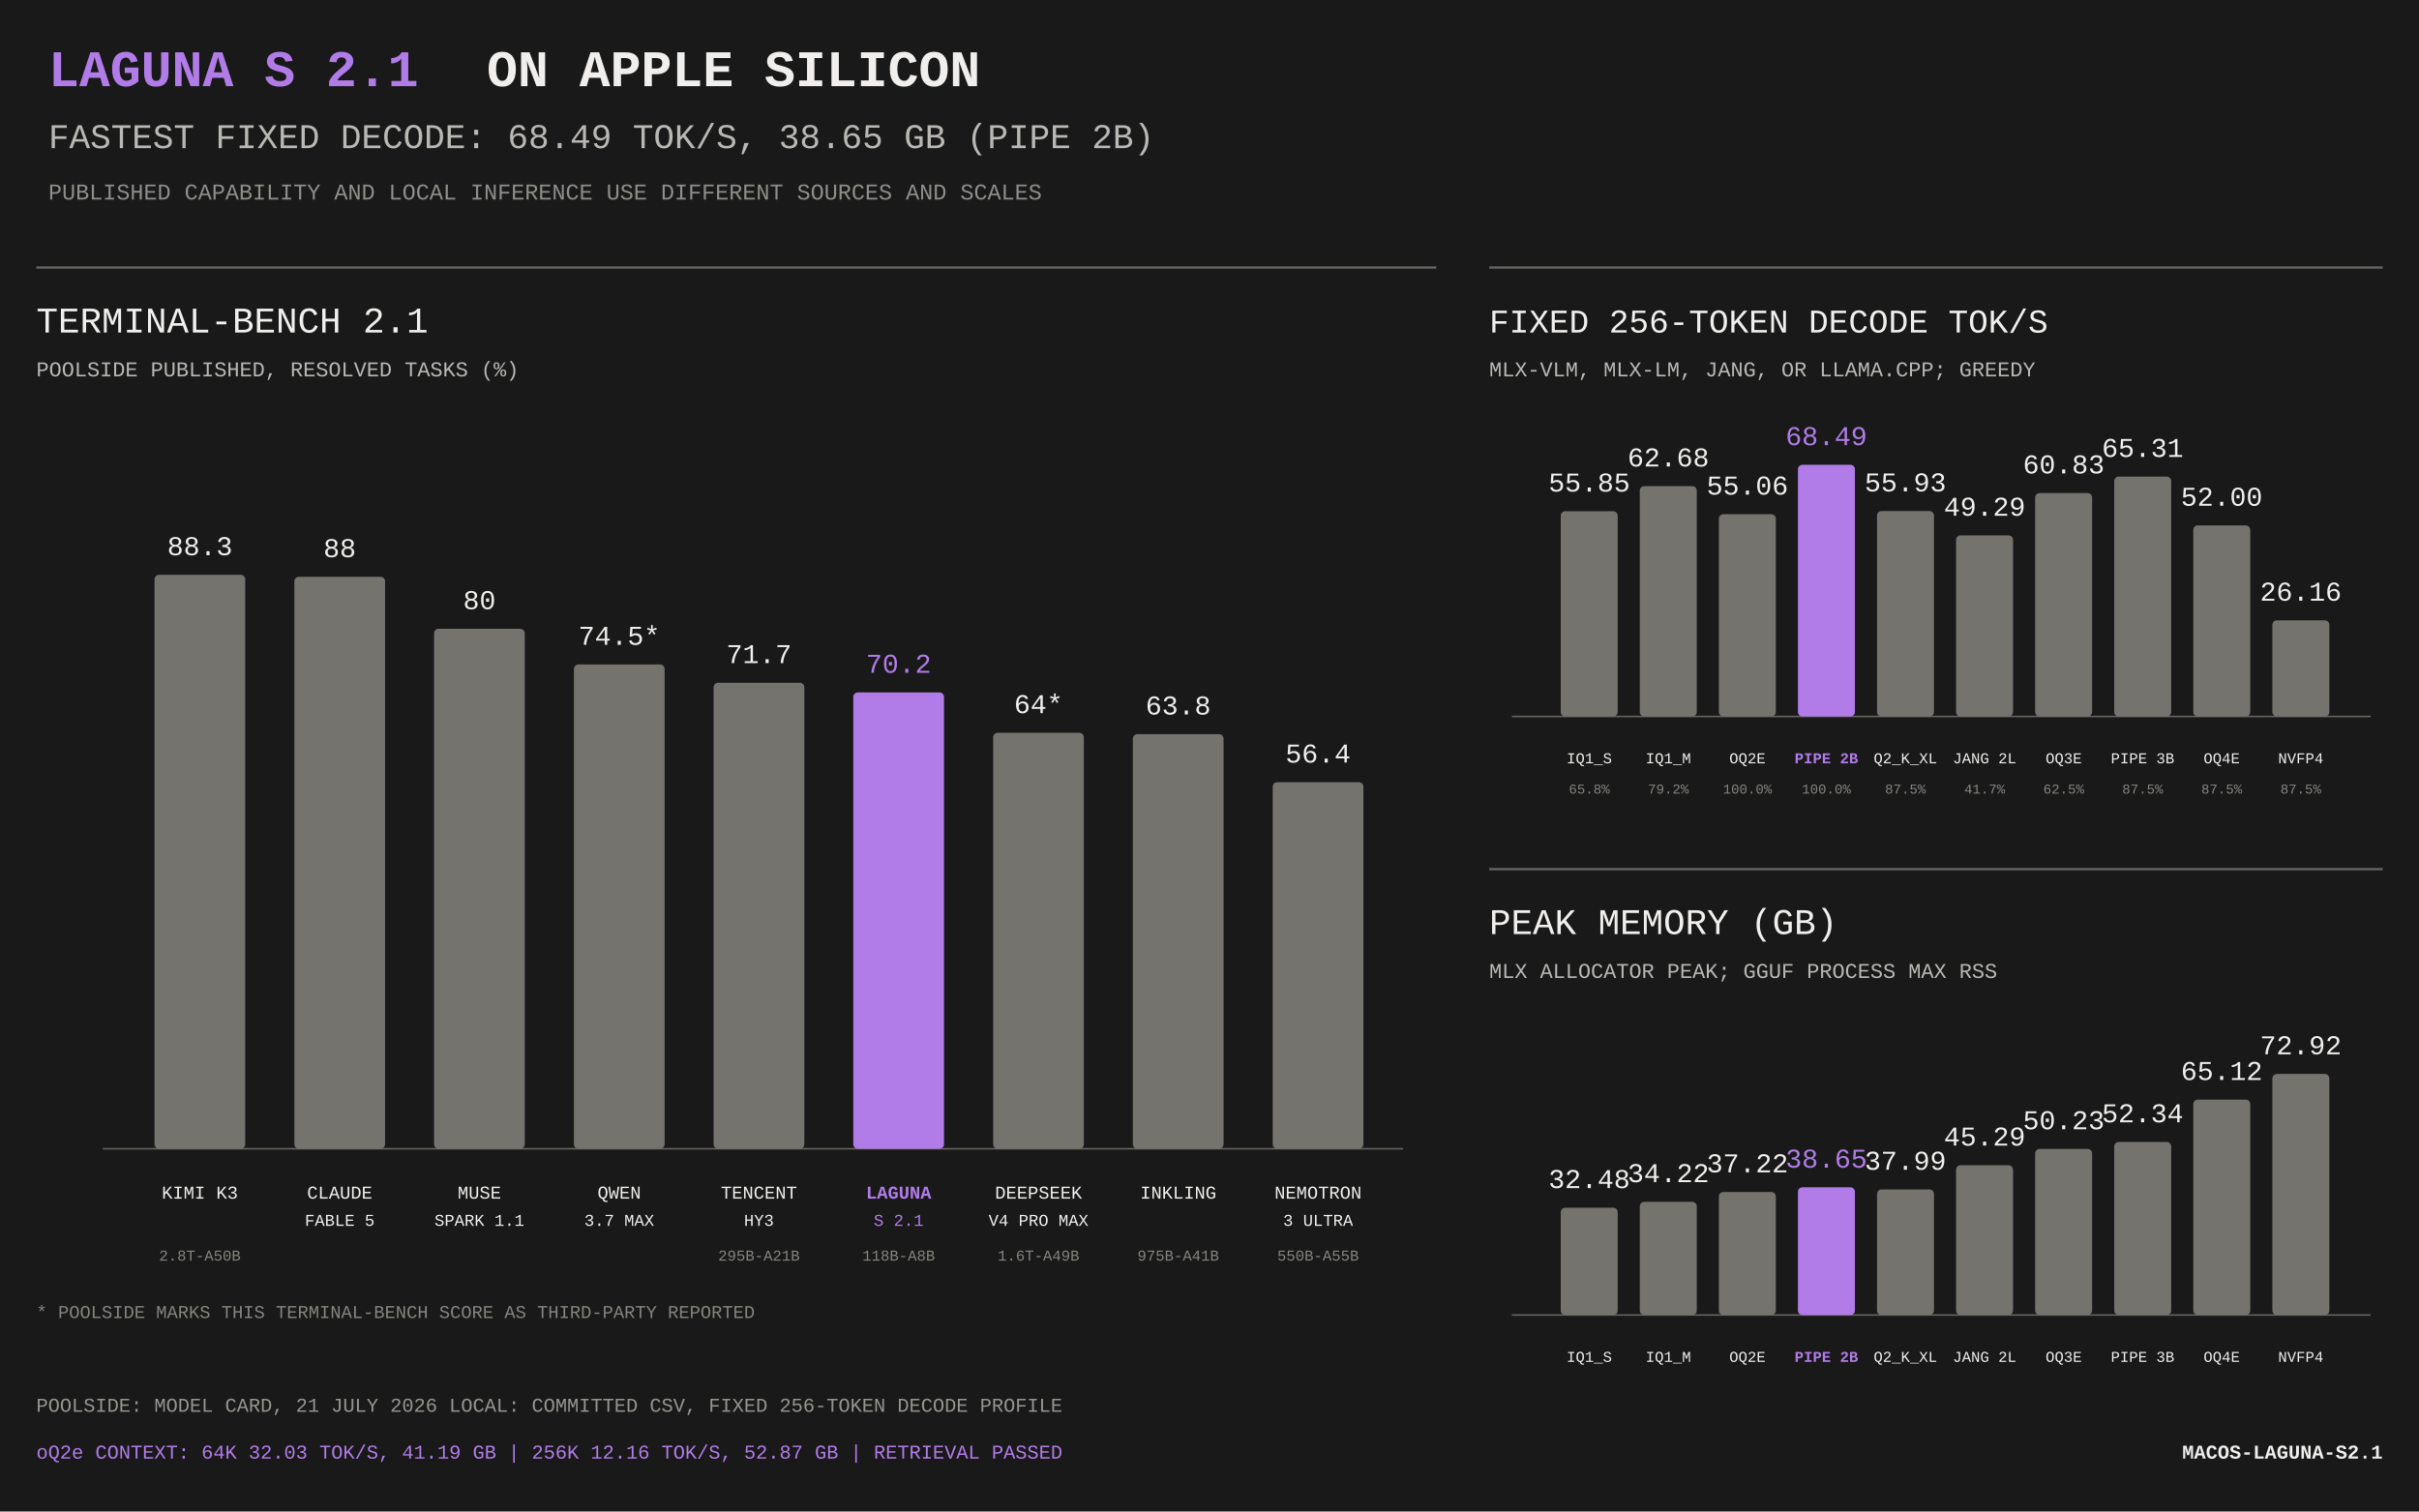
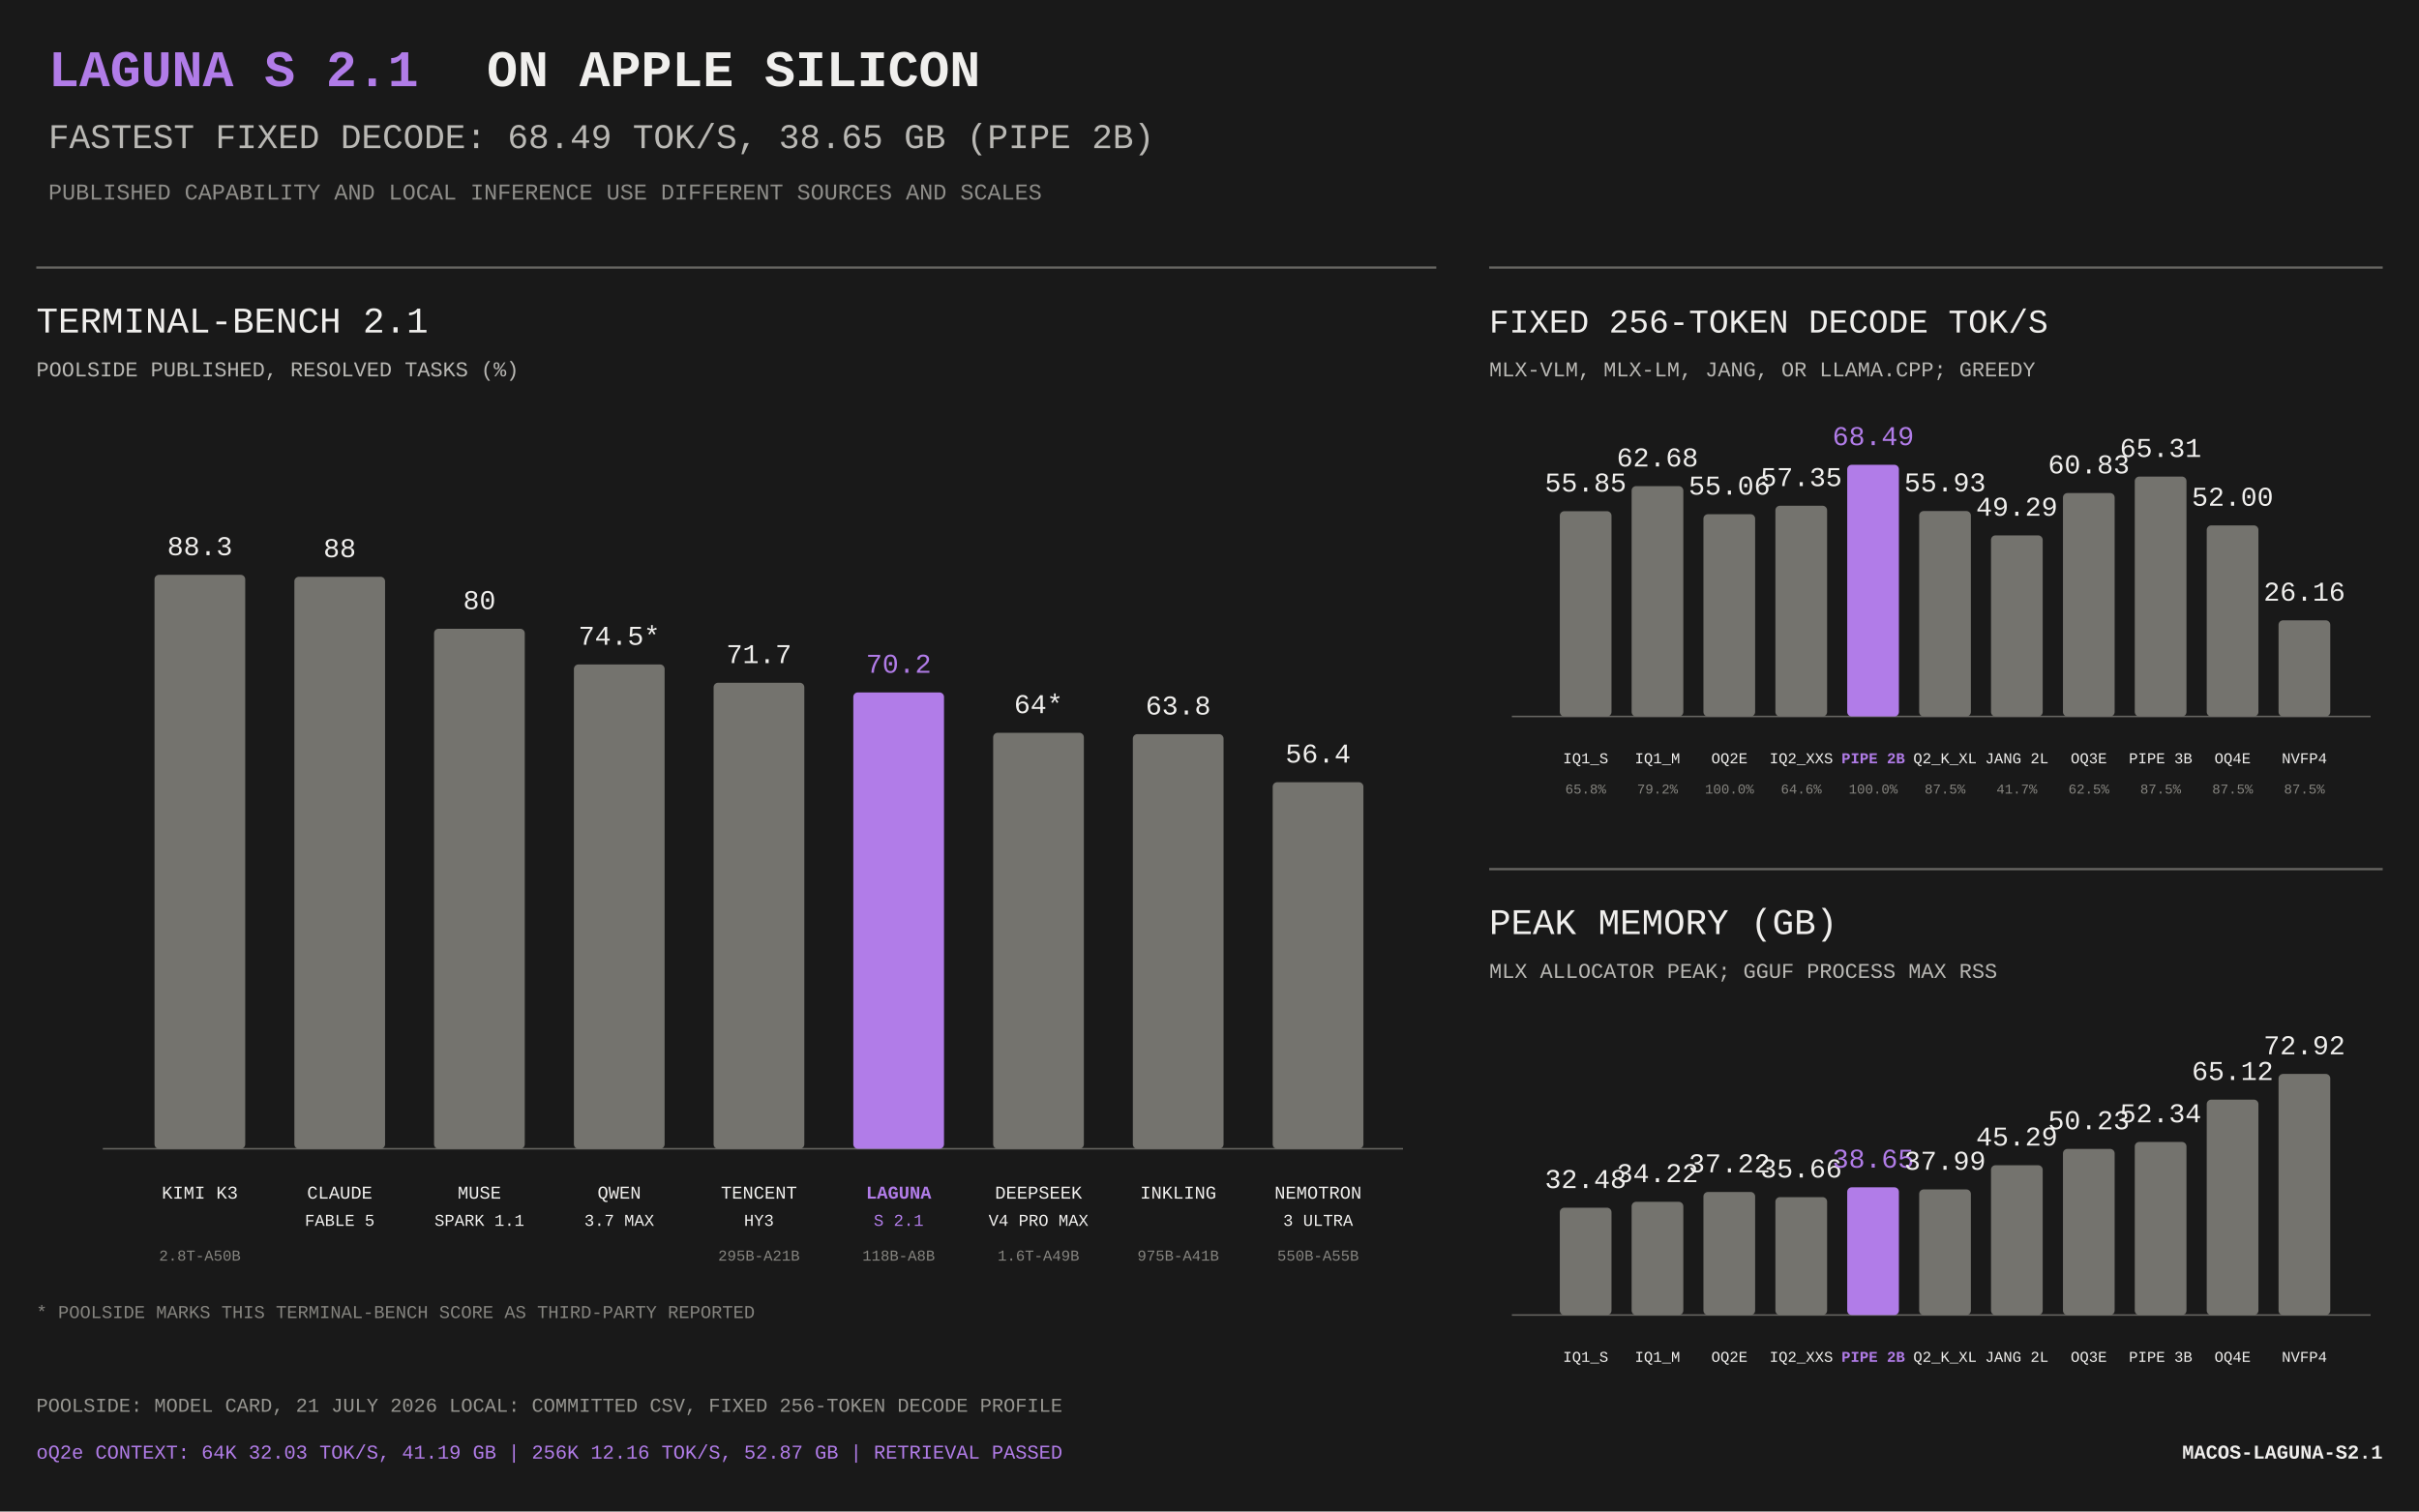
<svg xmlns="http://www.w3.org/2000/svg" width="1600" height="1000" viewBox="0 0 1600 1000" role="img" aria-labelledby="title desc">
  <rect width="1600" height="1000" fill="#191919" />
  <style>text { font-family: "SFMono-Regular", Consolas, "Liberation Mono", ui-monospace, monospace; }</style>
  <text x="32.0" y="57.0" font-size="34" font-weight="700" fill="#b17ce8" text-anchor="start">LAGUNA S 2.1</text>
  <text x="322.0" y="57.0" font-size="34" font-weight="700" fill="#f0efed" text-anchor="start">ON APPLE SILICON</text>
  <text x="32.0" y="98.0" font-size="23" font-weight="500" fill="#b9b8b4" text-anchor="start">FASTEST FIXED DECODE: 68.49 TOK/S, 38.65 GB (PIPE 2B)</text>
  <text x="32.0" y="132.0" font-size="15" font-weight="400" fill="#8f8e8a" text-anchor="start">PUBLISHED CAPABILITY AND LOCAL INFERENCE USE DIFFERENT SOURCES AND SCALES</text>
  <line x1="24.0" y1="177.0" x2="950.0" y2="177.0" stroke="#666561" stroke-width="1.5" />
  <text x="24.0" y="220.0" font-size="24" font-weight="500" fill="#f0efed" text-anchor="start">TERMINAL-BENCH 2.1</text>
  <text x="24.0" y="249.0" font-size="14" font-weight="400" fill="#b9b8b4" text-anchor="start">POOLSIDE PUBLISHED, RESOLVED TASKS (%)</text>
  <line x1="68.0" y1="760.0" x2="928.0" y2="760.0" stroke="#666561" stroke-width="1" />
  <rect x="102.2" y="380.3" width="60.0" height="379.7" rx="3" fill="#74736e" />
  <text x="132.2" y="367.3" font-size="18" font-weight="500" fill="#f0efed" text-anchor="middle">88.3</text>
  <text x="132.2" y="793.0" font-size="12" font-weight="500" fill="#f0efed" text-anchor="middle">KIMI K3</text>
  <text x="132.2" y="834.0" font-size="10" font-weight="400" fill="#85847f" text-anchor="middle">2.8T-A50B</text>
  <rect x="194.7" y="381.6" width="60.0" height="378.4" rx="3" fill="#74736e" />
  <text x="224.7" y="368.6" font-size="18" font-weight="500" fill="#f0efed" text-anchor="middle">88</text>
  <text x="224.7" y="793.0" font-size="12" font-weight="500" fill="#f0efed" text-anchor="middle">CLAUDE</text>
  <text x="224.7" y="811.0" font-size="11" font-weight="400" fill="#f0efed" text-anchor="middle">FABLE 5</text>
  <rect x="287.1" y="416.0" width="60.0" height="344.0" rx="3" fill="#74736e" />
  <text x="317.1" y="403.0" font-size="18" font-weight="500" fill="#f0efed" text-anchor="middle">80</text>
  <text x="317.1" y="793.0" font-size="12" font-weight="500" fill="#f0efed" text-anchor="middle">MUSE</text>
  <text x="317.1" y="811.0" font-size="11" font-weight="400" fill="#f0efed" text-anchor="middle">SPARK 1.1</text>
  <rect x="379.6" y="439.6" width="60.0" height="320.4" rx="3" fill="#74736e" />
  <text x="409.6" y="426.6" font-size="18" font-weight="500" fill="#f0efed" text-anchor="middle">74.5*</text>
  <text x="409.6" y="793.0" font-size="12" font-weight="500" fill="#f0efed" text-anchor="middle">QWEN</text>
  <text x="409.6" y="811.0" font-size="11" font-weight="400" fill="#f0efed" text-anchor="middle">3.7 MAX</text>
  <rect x="472.0" y="451.7" width="60.0" height="308.3" rx="3" fill="#74736e" />
  <text x="502.0" y="438.7" font-size="18" font-weight="500" fill="#f0efed" text-anchor="middle">71.7</text>
  <text x="502.0" y="793.0" font-size="12" font-weight="500" fill="#f0efed" text-anchor="middle">TENCENT</text>
  <text x="502.0" y="811.0" font-size="11" font-weight="400" fill="#f0efed" text-anchor="middle">HY3</text>
  <text x="502.0" y="834.0" font-size="10" font-weight="400" fill="#85847f" text-anchor="middle">295B-A21B</text>
  <rect x="564.4" y="458.1" width="60.0" height="301.9" rx="3" fill="#b17ce8" />
  <text x="594.4" y="445.1" font-size="18" font-weight="500" fill="#b17ce8" text-anchor="middle">70.2</text>
  <text x="594.4" y="793.0" font-size="12" font-weight="700" fill="#b17ce8" text-anchor="middle">LAGUNA</text>
  <text x="594.4" y="811.0" font-size="11" font-weight="400" fill="#b17ce8" text-anchor="middle">S 2.1</text>
  <text x="594.4" y="834.0" font-size="10" font-weight="400" fill="#85847f" text-anchor="middle">118B-A8B</text>
  <rect x="656.9" y="484.8" width="60.0" height="275.2" rx="3" fill="#74736e" />
  <text x="686.9" y="471.8" font-size="18" font-weight="500" fill="#f0efed" text-anchor="middle">64*</text>
  <text x="686.9" y="793.0" font-size="12" font-weight="500" fill="#f0efed" text-anchor="middle">DEEPSEEK</text>
  <text x="686.9" y="811.0" font-size="11" font-weight="400" fill="#f0efed" text-anchor="middle">V4 PRO MAX</text>
  <text x="686.9" y="834.0" font-size="10" font-weight="400" fill="#85847f" text-anchor="middle">1.6T-A49B</text>
  <rect x="749.3" y="485.7" width="60.0" height="274.3" rx="3" fill="#74736e" />
  <text x="779.3" y="472.7" font-size="18" font-weight="500" fill="#f0efed" text-anchor="middle">63.8</text>
  <text x="779.3" y="793.0" font-size="12" font-weight="500" fill="#f0efed" text-anchor="middle">INKLING</text>
  <text x="779.3" y="834.0" font-size="10" font-weight="400" fill="#85847f" text-anchor="middle">975B-A41B</text>
  <rect x="841.8" y="517.5" width="60.0" height="242.5" rx="3" fill="#74736e" />
  <text x="871.8" y="504.5" font-size="18" font-weight="500" fill="#f0efed" text-anchor="middle">56.4</text>
  <text x="871.8" y="793.0" font-size="12" font-weight="500" fill="#f0efed" text-anchor="middle">NEMOTRON</text>
  <text x="871.8" y="811.0" font-size="11" font-weight="400" fill="#f0efed" text-anchor="middle">3 ULTRA</text>
  <text x="871.8" y="834.0" font-size="10" font-weight="400" fill="#85847f" text-anchor="middle">550B-A55B</text>
  <text x="24.0" y="872.0" font-size="12" font-weight="400" fill="#85847f" text-anchor="start">* POOLSIDE MARKS THIS TERMINAL-BENCH SCORE AS THIRD-PARTY REPORTED</text>
  <line x1="985.0" y1="177.0" x2="1576.0" y2="177.0" stroke="#666561" stroke-width="1.5" />
  <text x="985.0" y="220.0" font-size="22" font-weight="500" fill="#f0efed" text-anchor="start">FIXED 256-TOKEN DECODE TOK/S</text>
  <text x="985.0" y="249.0" font-size="14" font-weight="400" fill="#b9b8b4" text-anchor="start">MLX-VLM, MLX-LM, JANG, OR LLAMA.CPP; GREEDY</text>
  <line x1="1000.0" y1="474.0" x2="1568.0" y2="474.0" stroke="#666561" stroke-width="1" />
-   <rect x="1032.3" y="338.2" width="37.7" height="135.8" rx="3" fill="#74736e" />
-   <text x="1051.2" y="325.2" font-size="18" font-weight="500" fill="#f0efed" text-anchor="middle">55.85</text>
-   <text x="1051.2" y="505.0" font-size="10" font-weight="500" fill="#f0efed" text-anchor="middle">IQ1_S</text>
-   <text x="1051.2" y="525.0" font-size="9" font-weight="400" fill="#85847f" text-anchor="middle">65.8%</text>
-   <rect x="1084.6" y="321.6" width="37.7" height="152.4" rx="3" fill="#74736e" />
-   <text x="1103.5" y="308.6" font-size="18" font-weight="500" fill="#f0efed" text-anchor="middle">62.68</text>
-   <text x="1103.5" y="505.0" font-size="10" font-weight="500" fill="#f0efed" text-anchor="middle">IQ1_M</text>
-   <text x="1103.5" y="525.0" font-size="9" font-weight="400" fill="#85847f" text-anchor="middle">79.2%</text>
-   <rect x="1136.9" y="340.2" width="37.7" height="133.8" rx="3" fill="#74736e" />
-   <text x="1155.8" y="327.2" font-size="18" font-weight="500" fill="#f0efed" text-anchor="middle">55.06</text>
-   <text x="1155.8" y="505.0" font-size="10" font-weight="500" fill="#f0efed" text-anchor="middle">OQ2E</text>
-   <text x="1155.8" y="525.0" font-size="9" font-weight="400" fill="#85847f" text-anchor="middle">100.0%</text>
-   <rect x="1189.2" y="307.5" width="37.7" height="166.5" rx="3" fill="#b17ce8" />
-   <text x="1208.0" y="294.5" font-size="18" font-weight="500" fill="#b17ce8" text-anchor="middle">68.49</text>
-   <text x="1208.0" y="505.0" font-size="10" font-weight="700" fill="#b17ce8" text-anchor="middle">PIPE 2B</text>
-   <text x="1208.0" y="525.0" font-size="9" font-weight="400" fill="#85847f" text-anchor="middle">100.0%</text>
-   <rect x="1241.5" y="338.1" width="37.7" height="135.9" rx="3" fill="#74736e" />
-   <text x="1260.3" y="325.1" font-size="18" font-weight="500" fill="#f0efed" text-anchor="middle">55.93</text>
-   <text x="1260.3" y="505.0" font-size="10" font-weight="500" fill="#f0efed" text-anchor="middle">Q2_K_XL</text>
-   <text x="1260.3" y="525.0" font-size="9" font-weight="400" fill="#85847f" text-anchor="middle">87.5%</text>
-   <rect x="1293.8" y="354.2" width="37.7" height="119.8" rx="3" fill="#74736e" />
-   <text x="1312.7" y="341.2" font-size="18" font-weight="500" fill="#f0efed" text-anchor="middle">49.29</text>
-   <text x="1312.7" y="505.0" font-size="10" font-weight="500" fill="#f0efed" text-anchor="middle">JANG 2L</text>
-   <text x="1312.7" y="525.0" font-size="9" font-weight="400" fill="#85847f" text-anchor="middle">41.7%</text>
-   <rect x="1346.1" y="326.2" width="37.7" height="147.8" rx="3" fill="#74736e" />
-   <text x="1365.0" y="313.2" font-size="18" font-weight="500" fill="#f0efed" text-anchor="middle">60.83</text>
-   <text x="1365.0" y="505.0" font-size="10" font-weight="500" fill="#f0efed" text-anchor="middle">OQ3E</text>
-   <text x="1365.0" y="525.0" font-size="9" font-weight="400" fill="#85847f" text-anchor="middle">62.5%</text>
-   <rect x="1398.4" y="315.3" width="37.7" height="158.7" rx="3" fill="#74736e" />
-   <text x="1417.2" y="302.3" font-size="18" font-weight="500" fill="#f0efed" text-anchor="middle">65.31</text>
-   <text x="1417.2" y="505.0" font-size="10" font-weight="500" fill="#f0efed" text-anchor="middle">PIPE 3B</text>
-   <text x="1417.2" y="525.0" font-size="9" font-weight="400" fill="#85847f" text-anchor="middle">87.5%</text>
-   <rect x="1450.7" y="347.6" width="37.7" height="126.4" rx="3" fill="#74736e" />
-   <text x="1469.5" y="334.6" font-size="18" font-weight="500" fill="#f0efed" text-anchor="middle">52.00</text>
-   <text x="1469.5" y="505.0" font-size="10" font-weight="500" fill="#f0efed" text-anchor="middle">OQ4E</text>
-   <text x="1469.5" y="525.0" font-size="9" font-weight="400" fill="#85847f" text-anchor="middle">87.5%</text>
-   <rect x="1503.0" y="410.4" width="37.7" height="63.6" rx="3" fill="#74736e" />
-   <text x="1521.8" y="397.4" font-size="18" font-weight="500" fill="#f0efed" text-anchor="middle">26.16</text>
-   <text x="1521.8" y="505.0" font-size="10" font-weight="500" fill="#f0efed" text-anchor="middle">NVFP4</text>
-   <text x="1521.8" y="525.0" font-size="9" font-weight="400" fill="#85847f" text-anchor="middle">87.5%</text>
+   <rect x="1031.7" y="338.2" width="34.2" height="135.8" rx="3" fill="#74736e" />
+   <text x="1048.8" y="325.2" font-size="18" font-weight="500" fill="#f0efed" text-anchor="middle">55.85</text>
+   <text x="1048.8" y="505.0" font-size="10" font-weight="500" fill="#f0efed" text-anchor="middle">IQ1_S</text>
+   <text x="1048.8" y="525.0" font-size="9" font-weight="400" fill="#85847f" text-anchor="middle">65.8%</text>
+   <rect x="1079.2" y="321.6" width="34.2" height="152.4" rx="3" fill="#74736e" />
+   <text x="1096.3" y="308.6" font-size="18" font-weight="500" fill="#f0efed" text-anchor="middle">62.68</text>
+   <text x="1096.3" y="505.0" font-size="10" font-weight="500" fill="#f0efed" text-anchor="middle">IQ1_M</text>
+   <text x="1096.3" y="525.0" font-size="9" font-weight="400" fill="#85847f" text-anchor="middle">79.2%</text>
+   <rect x="1126.7" y="340.2" width="34.2" height="133.8" rx="3" fill="#74736e" />
+   <text x="1143.9" y="327.2" font-size="18" font-weight="500" fill="#f0efed" text-anchor="middle">55.06</text>
+   <text x="1143.9" y="505.0" font-size="10" font-weight="500" fill="#f0efed" text-anchor="middle">OQ2E</text>
+   <text x="1143.9" y="525.0" font-size="9" font-weight="400" fill="#85847f" text-anchor="middle">100.0%</text>
+   <rect x="1174.3" y="334.6" width="34.2" height="139.4" rx="3" fill="#74736e" />
+   <text x="1191.4" y="321.6" font-size="18" font-weight="500" fill="#f0efed" text-anchor="middle">57.35</text>
+   <text x="1191.4" y="505.0" font-size="10" font-weight="500" fill="#f0efed" text-anchor="middle">IQ2_XXS</text>
+   <text x="1191.4" y="525.0" font-size="9" font-weight="400" fill="#85847f" text-anchor="middle">64.6%</text>
+   <rect x="1221.8" y="307.5" width="34.2" height="166.5" rx="3" fill="#b17ce8" />
+   <text x="1239.0" y="294.5" font-size="18" font-weight="500" fill="#b17ce8" text-anchor="middle">68.49</text>
+   <text x="1239.0" y="505.0" font-size="10" font-weight="700" fill="#b17ce8" text-anchor="middle">PIPE 2B</text>
+   <text x="1239.0" y="525.0" font-size="9" font-weight="400" fill="#85847f" text-anchor="middle">100.0%</text>
+   <rect x="1269.4" y="338.1" width="34.2" height="135.9" rx="3" fill="#74736e" />
+   <text x="1286.5" y="325.1" font-size="18" font-weight="500" fill="#f0efed" text-anchor="middle">55.93</text>
+   <text x="1286.5" y="505.0" font-size="10" font-weight="500" fill="#f0efed" text-anchor="middle">Q2_K_XL</text>
+   <text x="1286.5" y="525.0" font-size="9" font-weight="400" fill="#85847f" text-anchor="middle">87.5%</text>
+   <rect x="1316.9" y="354.2" width="34.2" height="119.8" rx="3" fill="#74736e" />
+   <text x="1334.0" y="341.2" font-size="18" font-weight="500" fill="#f0efed" text-anchor="middle">49.29</text>
+   <text x="1334.0" y="505.0" font-size="10" font-weight="500" fill="#f0efed" text-anchor="middle">JANG 2L</text>
+   <text x="1334.0" y="525.0" font-size="9" font-weight="400" fill="#85847f" text-anchor="middle">41.7%</text>
+   <rect x="1364.5" y="326.2" width="34.2" height="147.8" rx="3" fill="#74736e" />
+   <text x="1381.6" y="313.2" font-size="18" font-weight="500" fill="#f0efed" text-anchor="middle">60.83</text>
+   <text x="1381.6" y="505.0" font-size="10" font-weight="500" fill="#f0efed" text-anchor="middle">OQ3E</text>
+   <text x="1381.6" y="525.0" font-size="9" font-weight="400" fill="#85847f" text-anchor="middle">62.5%</text>
+   <rect x="1412.0" y="315.3" width="34.2" height="158.7" rx="3" fill="#74736e" />
+   <text x="1429.1" y="302.3" font-size="18" font-weight="500" fill="#f0efed" text-anchor="middle">65.31</text>
+   <text x="1429.1" y="505.0" font-size="10" font-weight="500" fill="#f0efed" text-anchor="middle">PIPE 3B</text>
+   <text x="1429.1" y="525.0" font-size="9" font-weight="400" fill="#85847f" text-anchor="middle">87.5%</text>
+   <rect x="1459.6" y="347.6" width="34.2" height="126.4" rx="3" fill="#74736e" />
+   <text x="1476.7" y="334.6" font-size="18" font-weight="500" fill="#f0efed" text-anchor="middle">52.00</text>
+   <text x="1476.7" y="505.0" font-size="10" font-weight="500" fill="#f0efed" text-anchor="middle">OQ4E</text>
+   <text x="1476.7" y="525.0" font-size="9" font-weight="400" fill="#85847f" text-anchor="middle">87.5%</text>
+   <rect x="1507.1" y="410.4" width="34.2" height="63.6" rx="3" fill="#74736e" />
+   <text x="1524.2" y="397.4" font-size="18" font-weight="500" fill="#f0efed" text-anchor="middle">26.16</text>
+   <text x="1524.2" y="505.0" font-size="10" font-weight="500" fill="#f0efed" text-anchor="middle">NVFP4</text>
+   <text x="1524.2" y="525.0" font-size="9" font-weight="400" fill="#85847f" text-anchor="middle">87.5%</text>
  <line x1="985.0" y1="575.0" x2="1576.0" y2="575.0" stroke="#666561" stroke-width="1.5" />
  <text x="985.0" y="618.0" font-size="24" font-weight="500" fill="#f0efed" text-anchor="start">PEAK MEMORY (GB)</text>
  <text x="985.0" y="647.0" font-size="14" font-weight="400" fill="#b9b8b4" text-anchor="start">MLX ALLOCATOR PEAK; GGUF PROCESS MAX RSS</text>
  <line x1="1000.0" y1="870.0" x2="1568.0" y2="870.0" stroke="#666561" stroke-width="1" />
-   <rect x="1032.3" y="799.0" width="37.7" height="71.0" rx="3" fill="#74736e" />
-   <text x="1051.2" y="786.0" font-size="18" font-weight="500" fill="#f0efed" text-anchor="middle">32.48</text>
-   <text x="1051.2" y="901.0" font-size="10" font-weight="500" fill="#f0efed" text-anchor="middle">IQ1_S</text>
-   <rect x="1084.6" y="795.1" width="37.7" height="74.9" rx="3" fill="#74736e" />
-   <text x="1103.5" y="782.1" font-size="18" font-weight="500" fill="#f0efed" text-anchor="middle">34.22</text>
-   <text x="1103.5" y="901.0" font-size="10" font-weight="500" fill="#f0efed" text-anchor="middle">IQ1_M</text>
-   <rect x="1136.9" y="788.6" width="37.7" height="81.4" rx="3" fill="#74736e" />
-   <text x="1155.8" y="775.6" font-size="18" font-weight="500" fill="#f0efed" text-anchor="middle">37.22</text>
-   <text x="1155.8" y="901.0" font-size="10" font-weight="500" fill="#f0efed" text-anchor="middle">OQ2E</text>
-   <rect x="1189.2" y="785.5" width="37.7" height="84.5" rx="3" fill="#b17ce8" />
-   <text x="1208.0" y="772.5" font-size="18" font-weight="500" fill="#b17ce8" text-anchor="middle">38.65</text>
-   <text x="1208.0" y="901.0" font-size="10" font-weight="700" fill="#b17ce8" text-anchor="middle">PIPE 2B</text>
-   <rect x="1241.5" y="786.9" width="37.7" height="83.1" rx="3" fill="#74736e" />
-   <text x="1260.3" y="773.9" font-size="18" font-weight="500" fill="#f0efed" text-anchor="middle">37.99</text>
-   <text x="1260.3" y="901.0" font-size="10" font-weight="500" fill="#f0efed" text-anchor="middle">Q2_K_XL</text>
-   <rect x="1293.8" y="770.9" width="37.7" height="99.1" rx="3" fill="#74736e" />
-   <text x="1312.7" y="757.9" font-size="18" font-weight="500" fill="#f0efed" text-anchor="middle">45.29</text>
-   <text x="1312.7" y="901.0" font-size="10" font-weight="500" fill="#f0efed" text-anchor="middle">JANG 2L</text>
-   <rect x="1346.1" y="760.1" width="37.7" height="109.9" rx="3" fill="#74736e" />
-   <text x="1365.0" y="747.1" font-size="18" font-weight="500" fill="#f0efed" text-anchor="middle">50.23</text>
-   <text x="1365.0" y="901.0" font-size="10" font-weight="500" fill="#f0efed" text-anchor="middle">OQ3E</text>
-   <rect x="1398.4" y="755.5" width="37.7" height="114.5" rx="3" fill="#74736e" />
-   <text x="1417.2" y="742.5" font-size="18" font-weight="500" fill="#f0efed" text-anchor="middle">52.34</text>
-   <text x="1417.2" y="901.0" font-size="10" font-weight="500" fill="#f0efed" text-anchor="middle">PIPE 3B</text>
-   <rect x="1450.7" y="727.5" width="37.7" height="142.5" rx="3" fill="#74736e" />
-   <text x="1469.5" y="714.5" font-size="18" font-weight="500" fill="#f0efed" text-anchor="middle">65.12</text>
-   <text x="1469.5" y="901.0" font-size="10" font-weight="500" fill="#f0efed" text-anchor="middle">OQ4E</text>
-   <rect x="1503.0" y="710.5" width="37.7" height="159.5" rx="3" fill="#74736e" />
-   <text x="1521.8" y="697.5" font-size="18" font-weight="500" fill="#f0efed" text-anchor="middle">72.92</text>
-   <text x="1521.8" y="901.0" font-size="10" font-weight="500" fill="#f0efed" text-anchor="middle">NVFP4</text>
+   <rect x="1031.7" y="799.0" width="34.2" height="71.0" rx="3" fill="#74736e" />
+   <text x="1048.8" y="786.0" font-size="18" font-weight="500" fill="#f0efed" text-anchor="middle">32.48</text>
+   <text x="1048.8" y="901.0" font-size="10" font-weight="500" fill="#f0efed" text-anchor="middle">IQ1_S</text>
+   <rect x="1079.2" y="795.1" width="34.2" height="74.9" rx="3" fill="#74736e" />
+   <text x="1096.3" y="782.1" font-size="18" font-weight="500" fill="#f0efed" text-anchor="middle">34.22</text>
+   <text x="1096.3" y="901.0" font-size="10" font-weight="500" fill="#f0efed" text-anchor="middle">IQ1_M</text>
+   <rect x="1126.7" y="788.6" width="34.2" height="81.4" rx="3" fill="#74736e" />
+   <text x="1143.9" y="775.6" font-size="18" font-weight="500" fill="#f0efed" text-anchor="middle">37.22</text>
+   <text x="1143.9" y="901.0" font-size="10" font-weight="500" fill="#f0efed" text-anchor="middle">OQ2E</text>
+   <rect x="1174.3" y="792.0" width="34.2" height="78.0" rx="3" fill="#74736e" />
+   <text x="1191.4" y="779.0" font-size="18" font-weight="500" fill="#f0efed" text-anchor="middle">35.66</text>
+   <text x="1191.4" y="901.0" font-size="10" font-weight="500" fill="#f0efed" text-anchor="middle">IQ2_XXS</text>
+   <rect x="1221.8" y="785.5" width="34.2" height="84.5" rx="3" fill="#b17ce8" />
+   <text x="1239.0" y="772.5" font-size="18" font-weight="500" fill="#b17ce8" text-anchor="middle">38.65</text>
+   <text x="1239.0" y="901.0" font-size="10" font-weight="700" fill="#b17ce8" text-anchor="middle">PIPE 2B</text>
+   <rect x="1269.4" y="786.9" width="34.2" height="83.1" rx="3" fill="#74736e" />
+   <text x="1286.5" y="773.9" font-size="18" font-weight="500" fill="#f0efed" text-anchor="middle">37.99</text>
+   <text x="1286.5" y="901.0" font-size="10" font-weight="500" fill="#f0efed" text-anchor="middle">Q2_K_XL</text>
+   <rect x="1316.9" y="770.9" width="34.2" height="99.1" rx="3" fill="#74736e" />
+   <text x="1334.0" y="757.9" font-size="18" font-weight="500" fill="#f0efed" text-anchor="middle">45.29</text>
+   <text x="1334.0" y="901.0" font-size="10" font-weight="500" fill="#f0efed" text-anchor="middle">JANG 2L</text>
+   <rect x="1364.5" y="760.1" width="34.2" height="109.9" rx="3" fill="#74736e" />
+   <text x="1381.6" y="747.1" font-size="18" font-weight="500" fill="#f0efed" text-anchor="middle">50.23</text>
+   <text x="1381.6" y="901.0" font-size="10" font-weight="500" fill="#f0efed" text-anchor="middle">OQ3E</text>
+   <rect x="1412.0" y="755.5" width="34.2" height="114.5" rx="3" fill="#74736e" />
+   <text x="1429.1" y="742.5" font-size="18" font-weight="500" fill="#f0efed" text-anchor="middle">52.34</text>
+   <text x="1429.1" y="901.0" font-size="10" font-weight="500" fill="#f0efed" text-anchor="middle">PIPE 3B</text>
+   <rect x="1459.6" y="727.5" width="34.2" height="142.5" rx="3" fill="#74736e" />
+   <text x="1476.7" y="714.5" font-size="18" font-weight="500" fill="#f0efed" text-anchor="middle">65.12</text>
+   <text x="1476.7" y="901.0" font-size="10" font-weight="500" fill="#f0efed" text-anchor="middle">OQ4E</text>
+   <rect x="1507.1" y="710.5" width="34.2" height="159.5" rx="3" fill="#74736e" />
+   <text x="1524.2" y="697.5" font-size="18" font-weight="500" fill="#f0efed" text-anchor="middle">72.92</text>
+   <text x="1524.2" y="901.0" font-size="10" font-weight="500" fill="#f0efed" text-anchor="middle">NVFP4</text>
  <text x="24.0" y="934.0" font-size="13" font-weight="400" fill="#969590" text-anchor="start">POOLSIDE: MODEL CARD, 21 JULY 2026    LOCAL: COMMITTED CSV, FIXED 256-TOKEN DECODE PROFILE</text>
  <text x="24.0" y="965.0" font-size="13" font-weight="500" fill="#b17ce8" text-anchor="start">oQ2e CONTEXT: 64K 32.03 TOK/S, 41.19 GB    |    256K 12.16 TOK/S, 52.87 GB    |    RETRIEVAL PASSED</text>
  <text x="1576.0" y="965.0" font-size="13" font-weight="700" fill="#f0efed" text-anchor="end">MACOS-LAGUNA-S2.1</text>
</svg>
